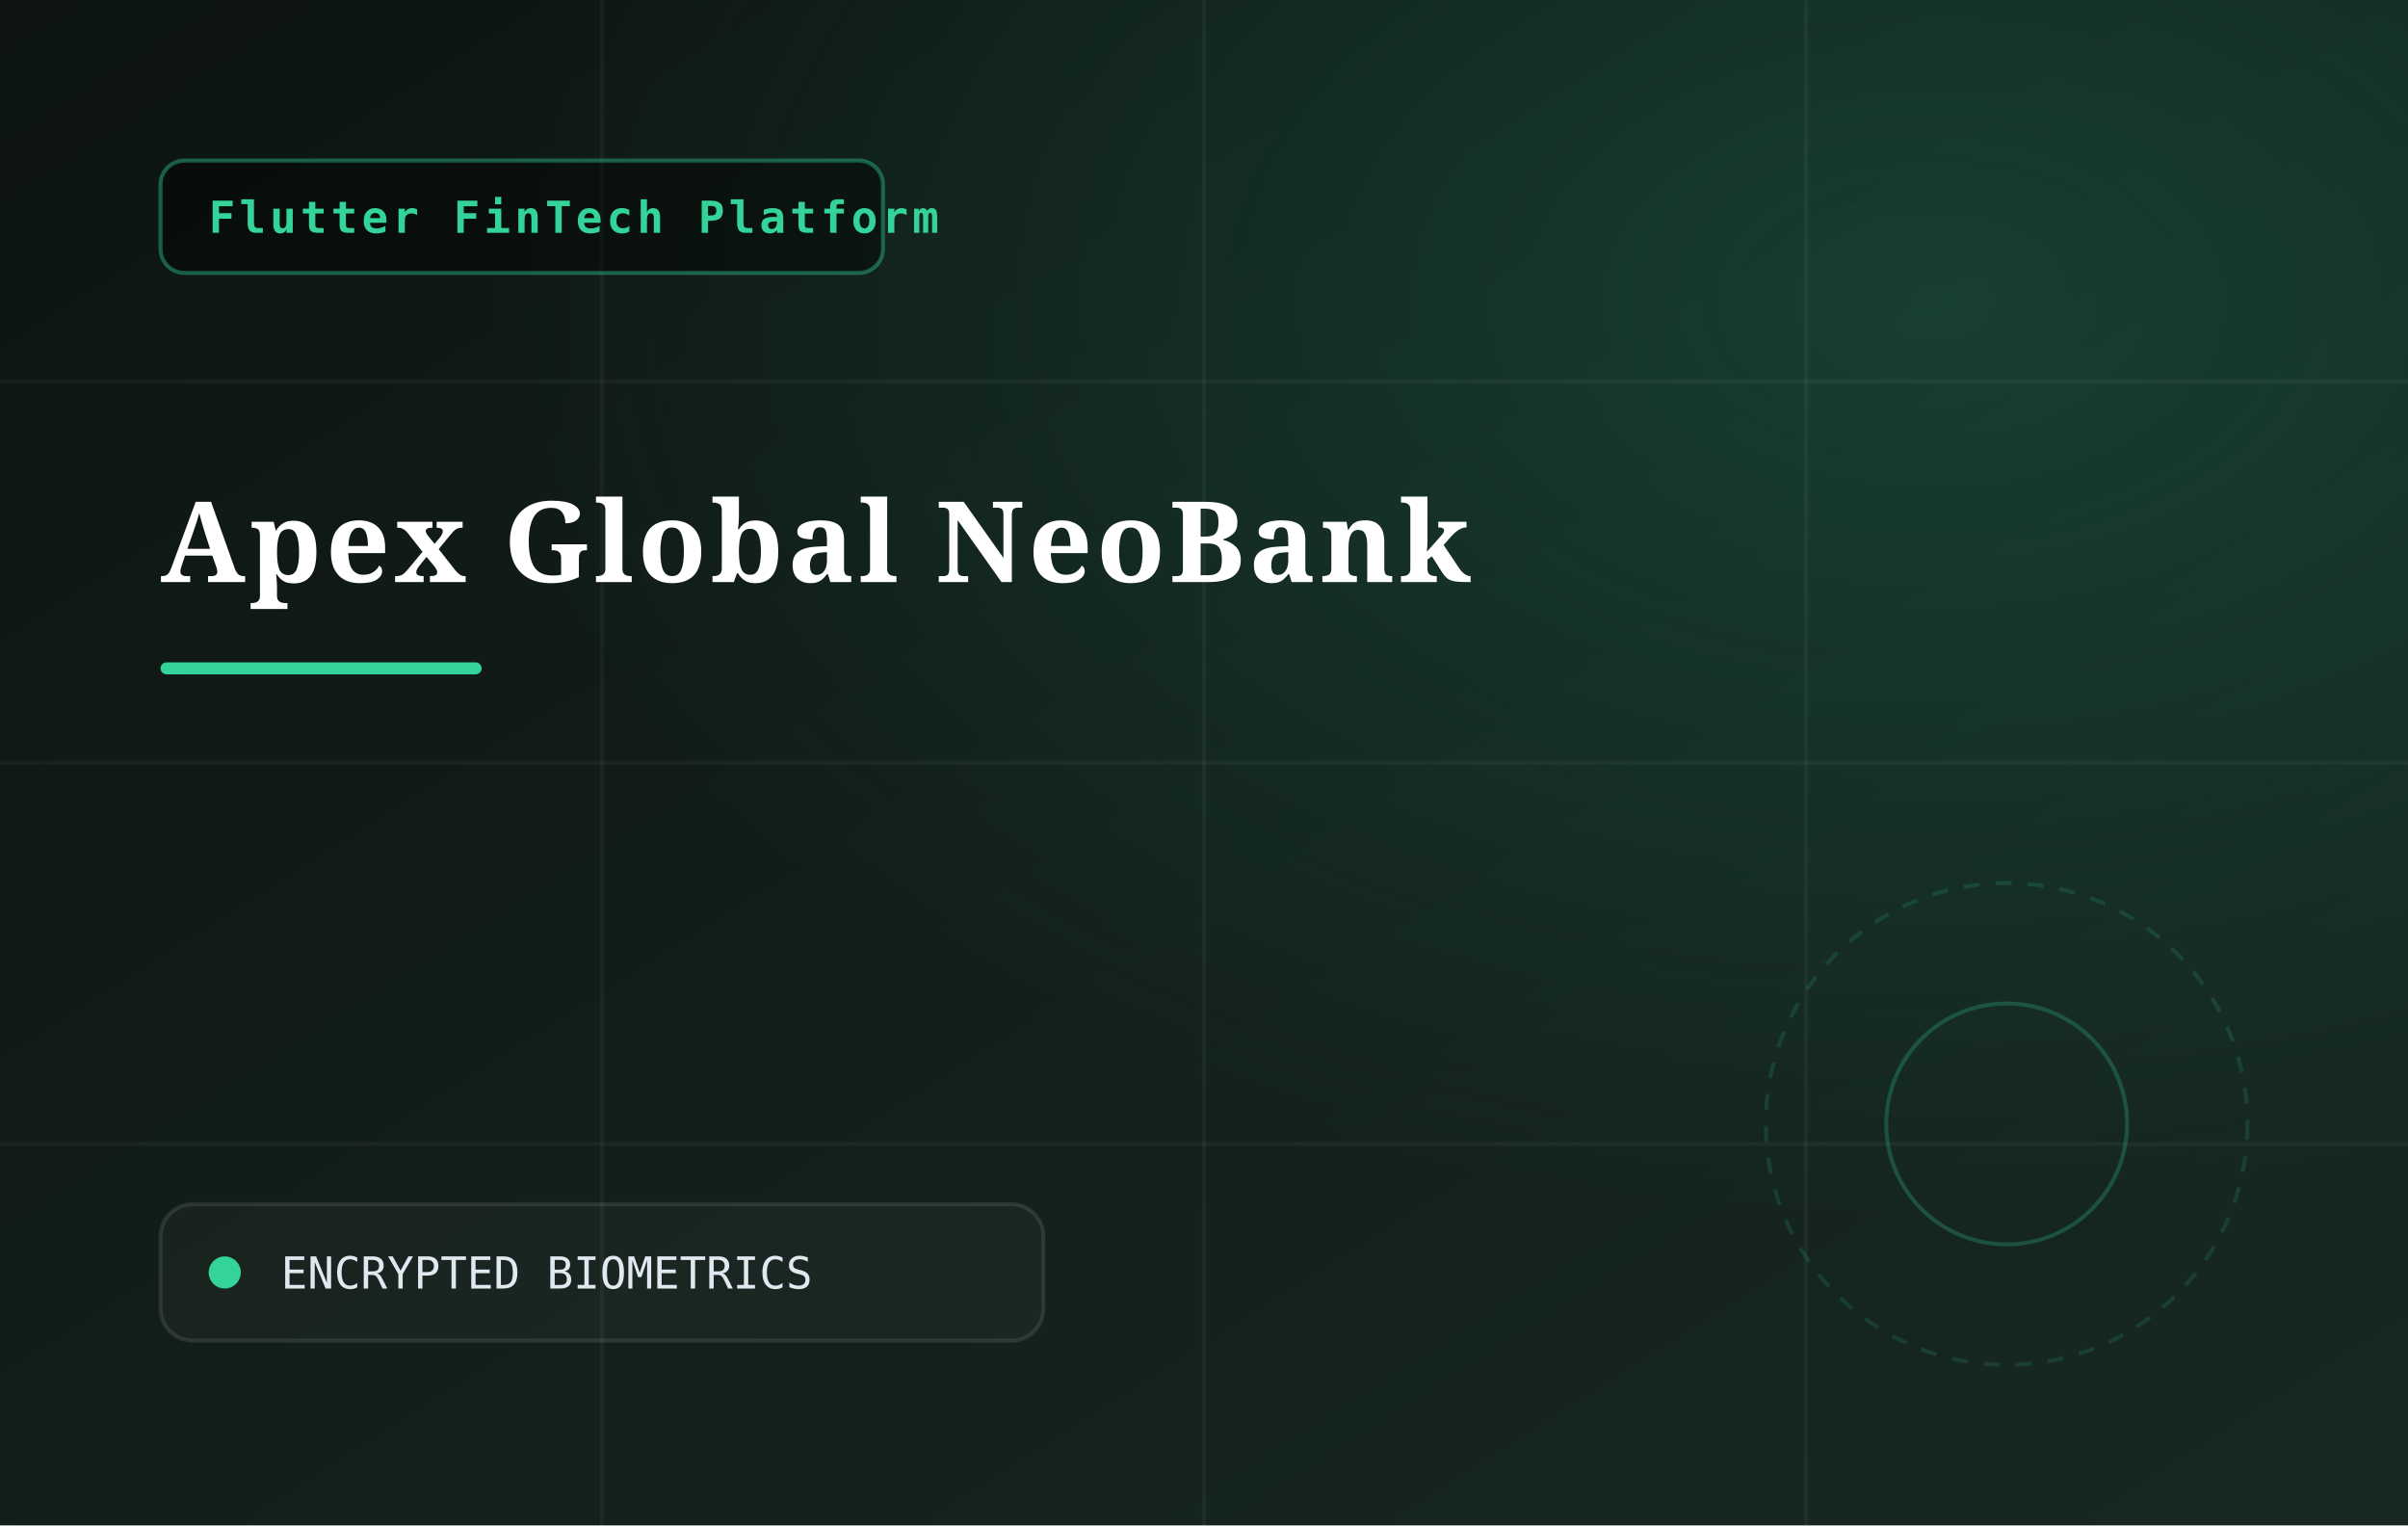
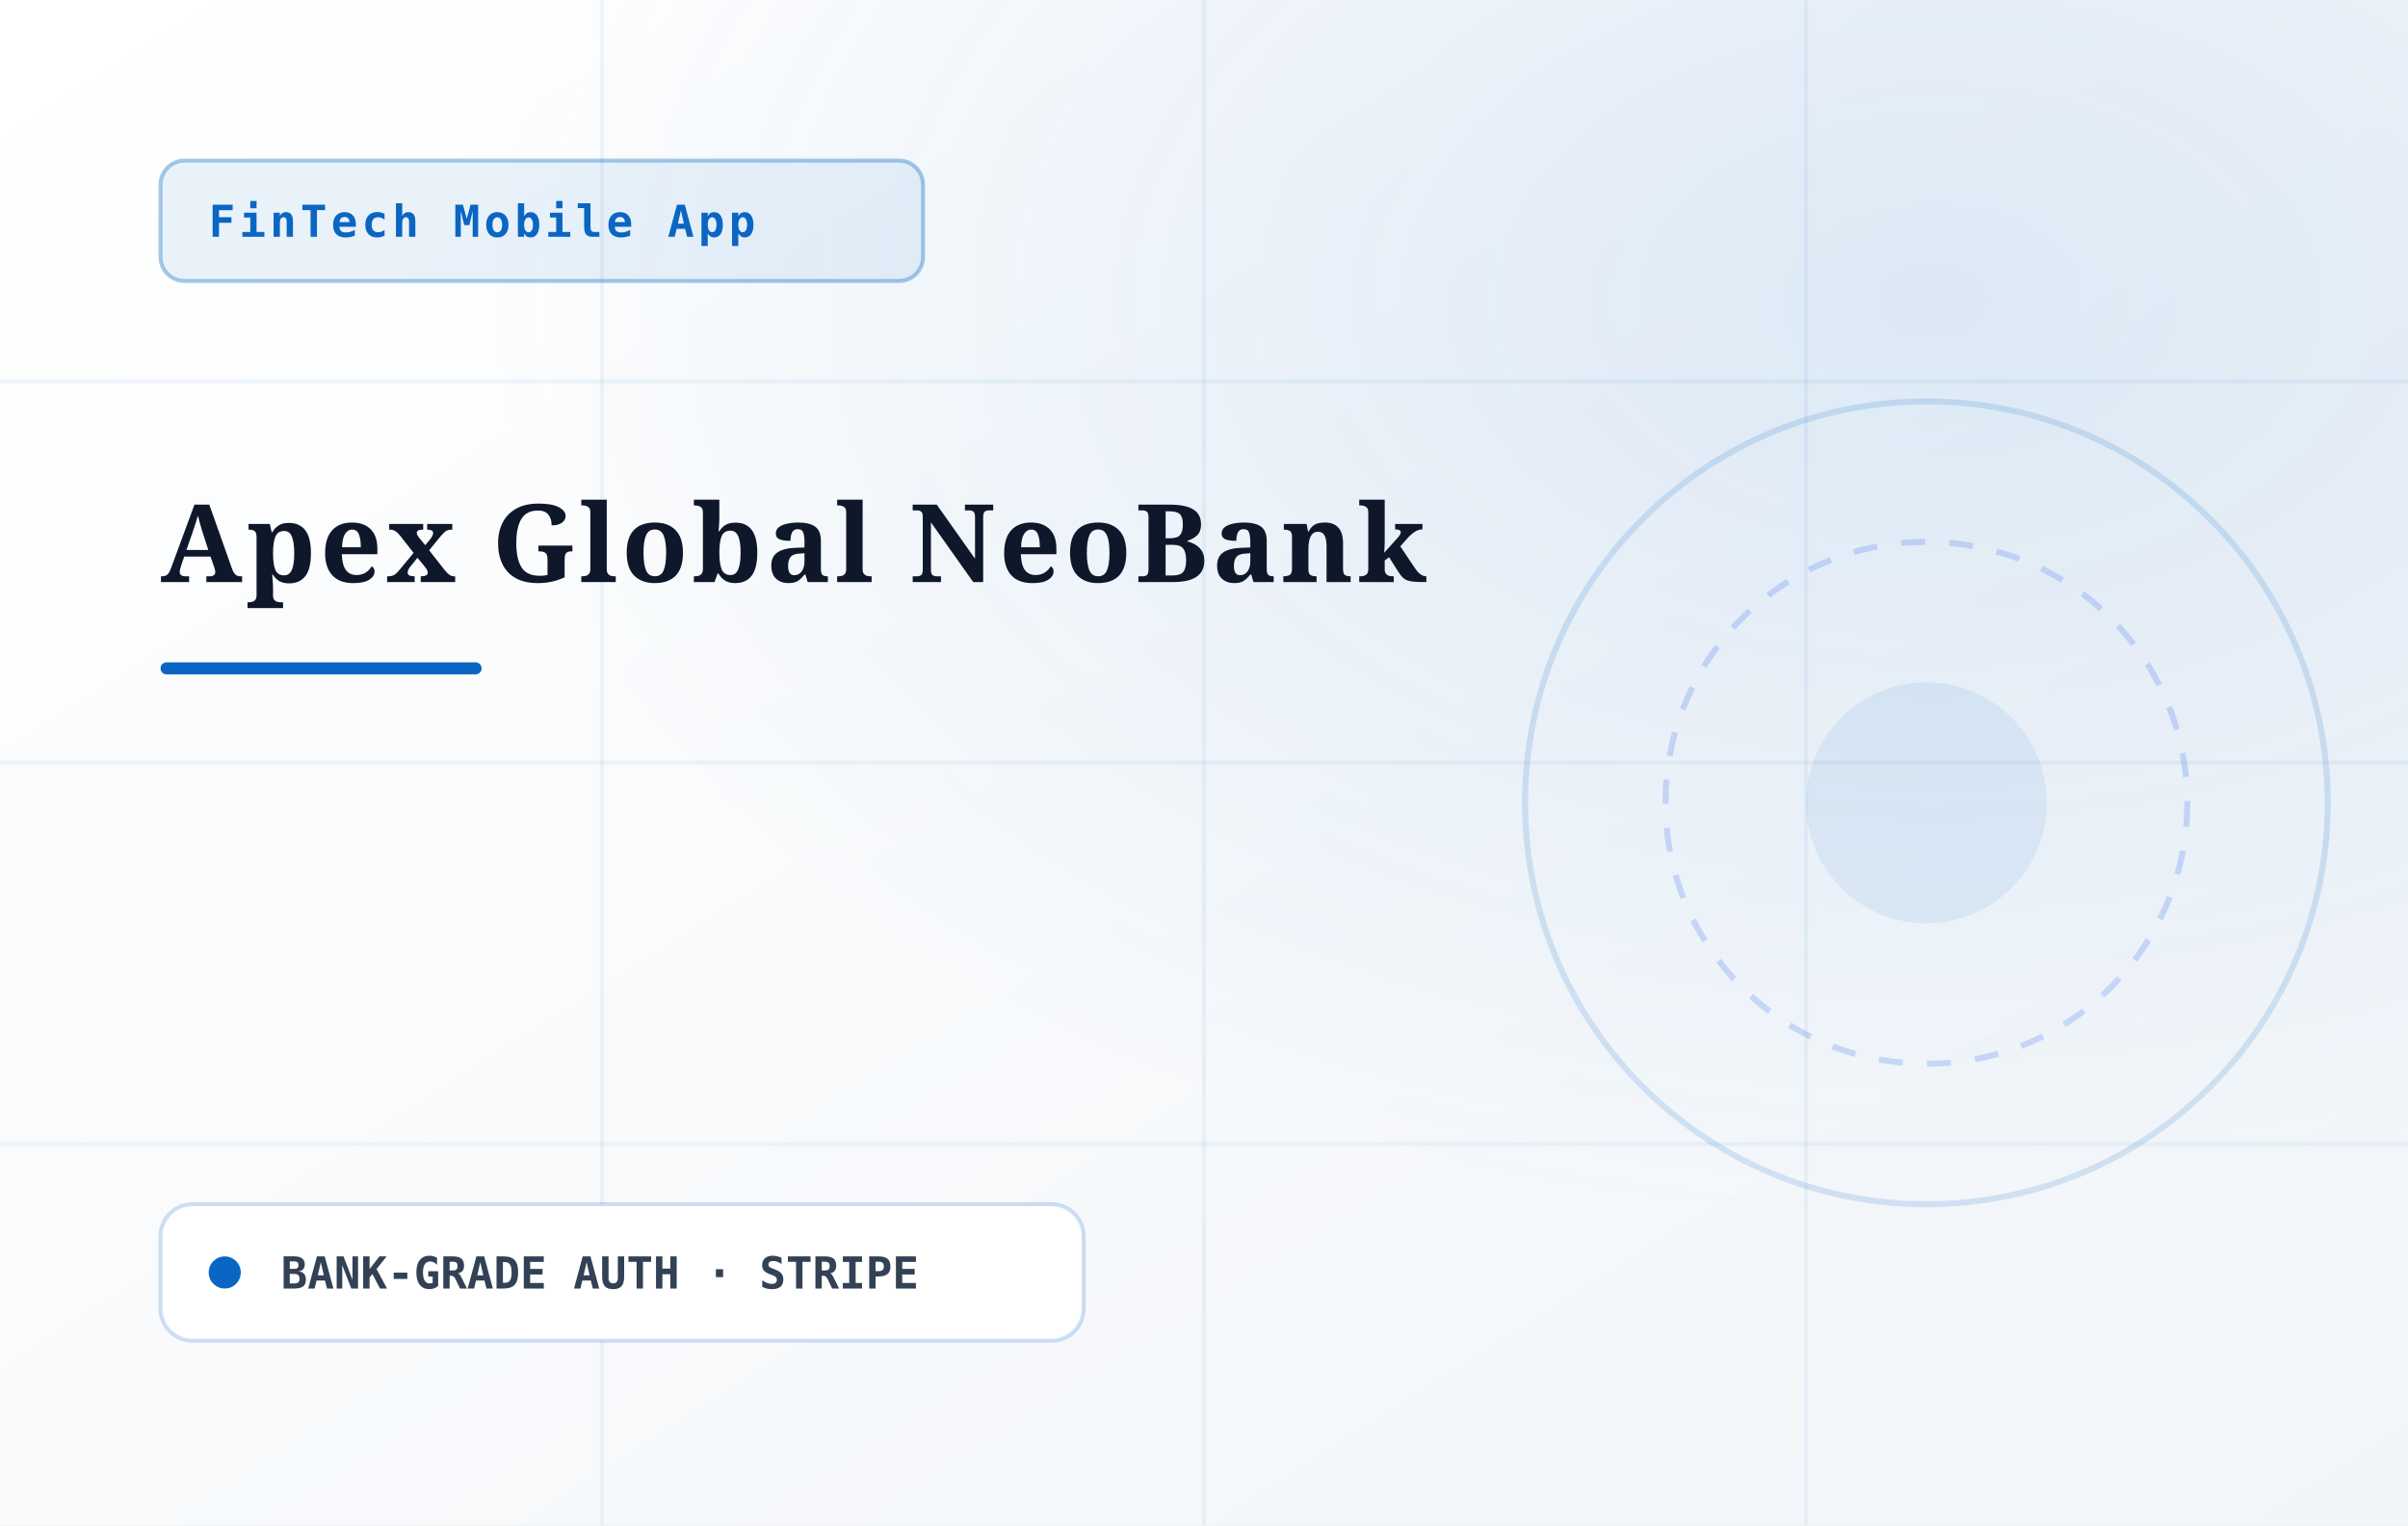
<svg xmlns="http://www.w3.org/2000/svg" viewBox="0 0 600 380" width="600" height="380">
  <defs>
    <linearGradient id="bg_project5.svg" x1="0%" y1="0%" x2="100%" y2="100%">
-       <stop offset="0%" stop-color="#0D1412" />
-       <stop offset="100%" stop-color="#172922" />
+       <stop offset="0%" stop-color="#FFFFFF" />
+       <stop offset="100%" stop-color="#F1F5F9" />
    </linearGradient>
    <radialGradient id="glow_project5.svg" cx="80%" cy="20%" r="60%">
-       <stop offset="0%" stop-color="#34D399" stop-opacity="0.18" />
-       <stop offset="100%" stop-color="#34D399" stop-opacity="0" />
+       <stop offset="0%" stop-color="#0A66C2" stop-opacity="0.12" />
+       <stop offset="100%" stop-color="#0A66C2" stop-opacity="0" />
    </radialGradient>
  </defs>
  <rect width="600" height="380" fill="url(#bg_project5.svg)" />
  <rect width="600" height="380" fill="url(#glow_project5.svg)" />
-   <g stroke="rgba(255,255,255,0.04)" stroke-width="1">
+   <g stroke="rgba(10,102,194,0.06)" stroke-width="1">
    <line x1="0" y1="95" x2="600" y2="95" />
    <line x1="0" y1="190" x2="600" y2="190" />
    <line x1="0" y1="285" x2="600" y2="285" />
    <line x1="150" y1="0" x2="150" y2="380" />
    <line x1="300" y1="0" x2="300" y2="380" />
    <line x1="450" y1="0" x2="450" y2="380" />
  </g>
-   <rect x="40" y="40" width="180" height="28" rx="6" fill="rgba(0,0,0,0.4)" stroke="#34D399" stroke-opacity="0.4" />
-   <text x="52" y="58" fill="#34D399" font-family="monospace" font-size="11" font-weight="600" letter-spacing="1">Flutter FinTech Platform</text>
-   <text x="40" y="145" fill="#FFFFFF" font-family="'Cinzel', serif, sans-serif" font-size="28" font-weight="700" letter-spacing="1">Apex Global NeoBank</text>
-   <rect x="40" y="165" width="80" height="3" rx="1.5" fill="#34D399" />
-   <rect x="40" y="300" width="220" height="34" rx="8" fill="rgba(255,255,255,0.03)" stroke="rgba(255,255,255,0.1)" />
-   <circle cx="56" cy="317" r="4" fill="#34D399" />
-   <text x="70" y="321" fill="#E2E8F0" font-family="monospace" font-size="11" font-weight="500">ENCRYPTED BIOMETRICS</text>
-   <circle cx="500" cy="280" r="60" fill="none" stroke="#34D399" stroke-opacity="0.15" stroke-dasharray="4 4" />
-   <circle cx="500" cy="280" r="30" fill="none" stroke="#34D399" stroke-opacity="0.25" />
+   <rect x="40" y="40" width="190" height="30" rx="6" fill="rgba(10,102,194,0.08)" stroke="#0A66C2" stroke-opacity="0.35" />
+   <text x="52" y="59" fill="#0A66C2" font-family="monospace" font-size="11" font-weight="700" letter-spacing="1">FinTech Mobile App</text>
+   <text x="40" y="145" fill="#0F172A" font-family="'Cinzel', serif, sans-serif" font-size="27" font-weight="700" letter-spacing="1">Apex Global NeoBank</text>
+   <rect x="40" y="165" width="80" height="3" rx="1.5" fill="#0A66C2" />
+   <rect x="40" y="300" width="230" height="34" rx="8" fill="#FFFFFF" stroke="rgba(10,102,194,0.2)" />
+   <circle cx="56" cy="317" r="4" fill="#0A66C2" />
+   <text x="70" y="321" fill="#334155" font-family="monospace" font-size="11" font-weight="600">BANK-GRADE AUTH · STRIPE</text>
+   <circle cx="480" cy="200" r="100" fill="none" stroke="#0A66C2" stroke-opacity="0.15" stroke-width="1.5" />
+   <circle cx="480" cy="200" r="65" fill="none" stroke="#2563EB" stroke-opacity="0.2" stroke-width="1.5" stroke-dasharray="6,6" />
+   <circle cx="480" cy="200" r="30" fill="#0A66C2" fill-opacity="0.08" />
</svg>
